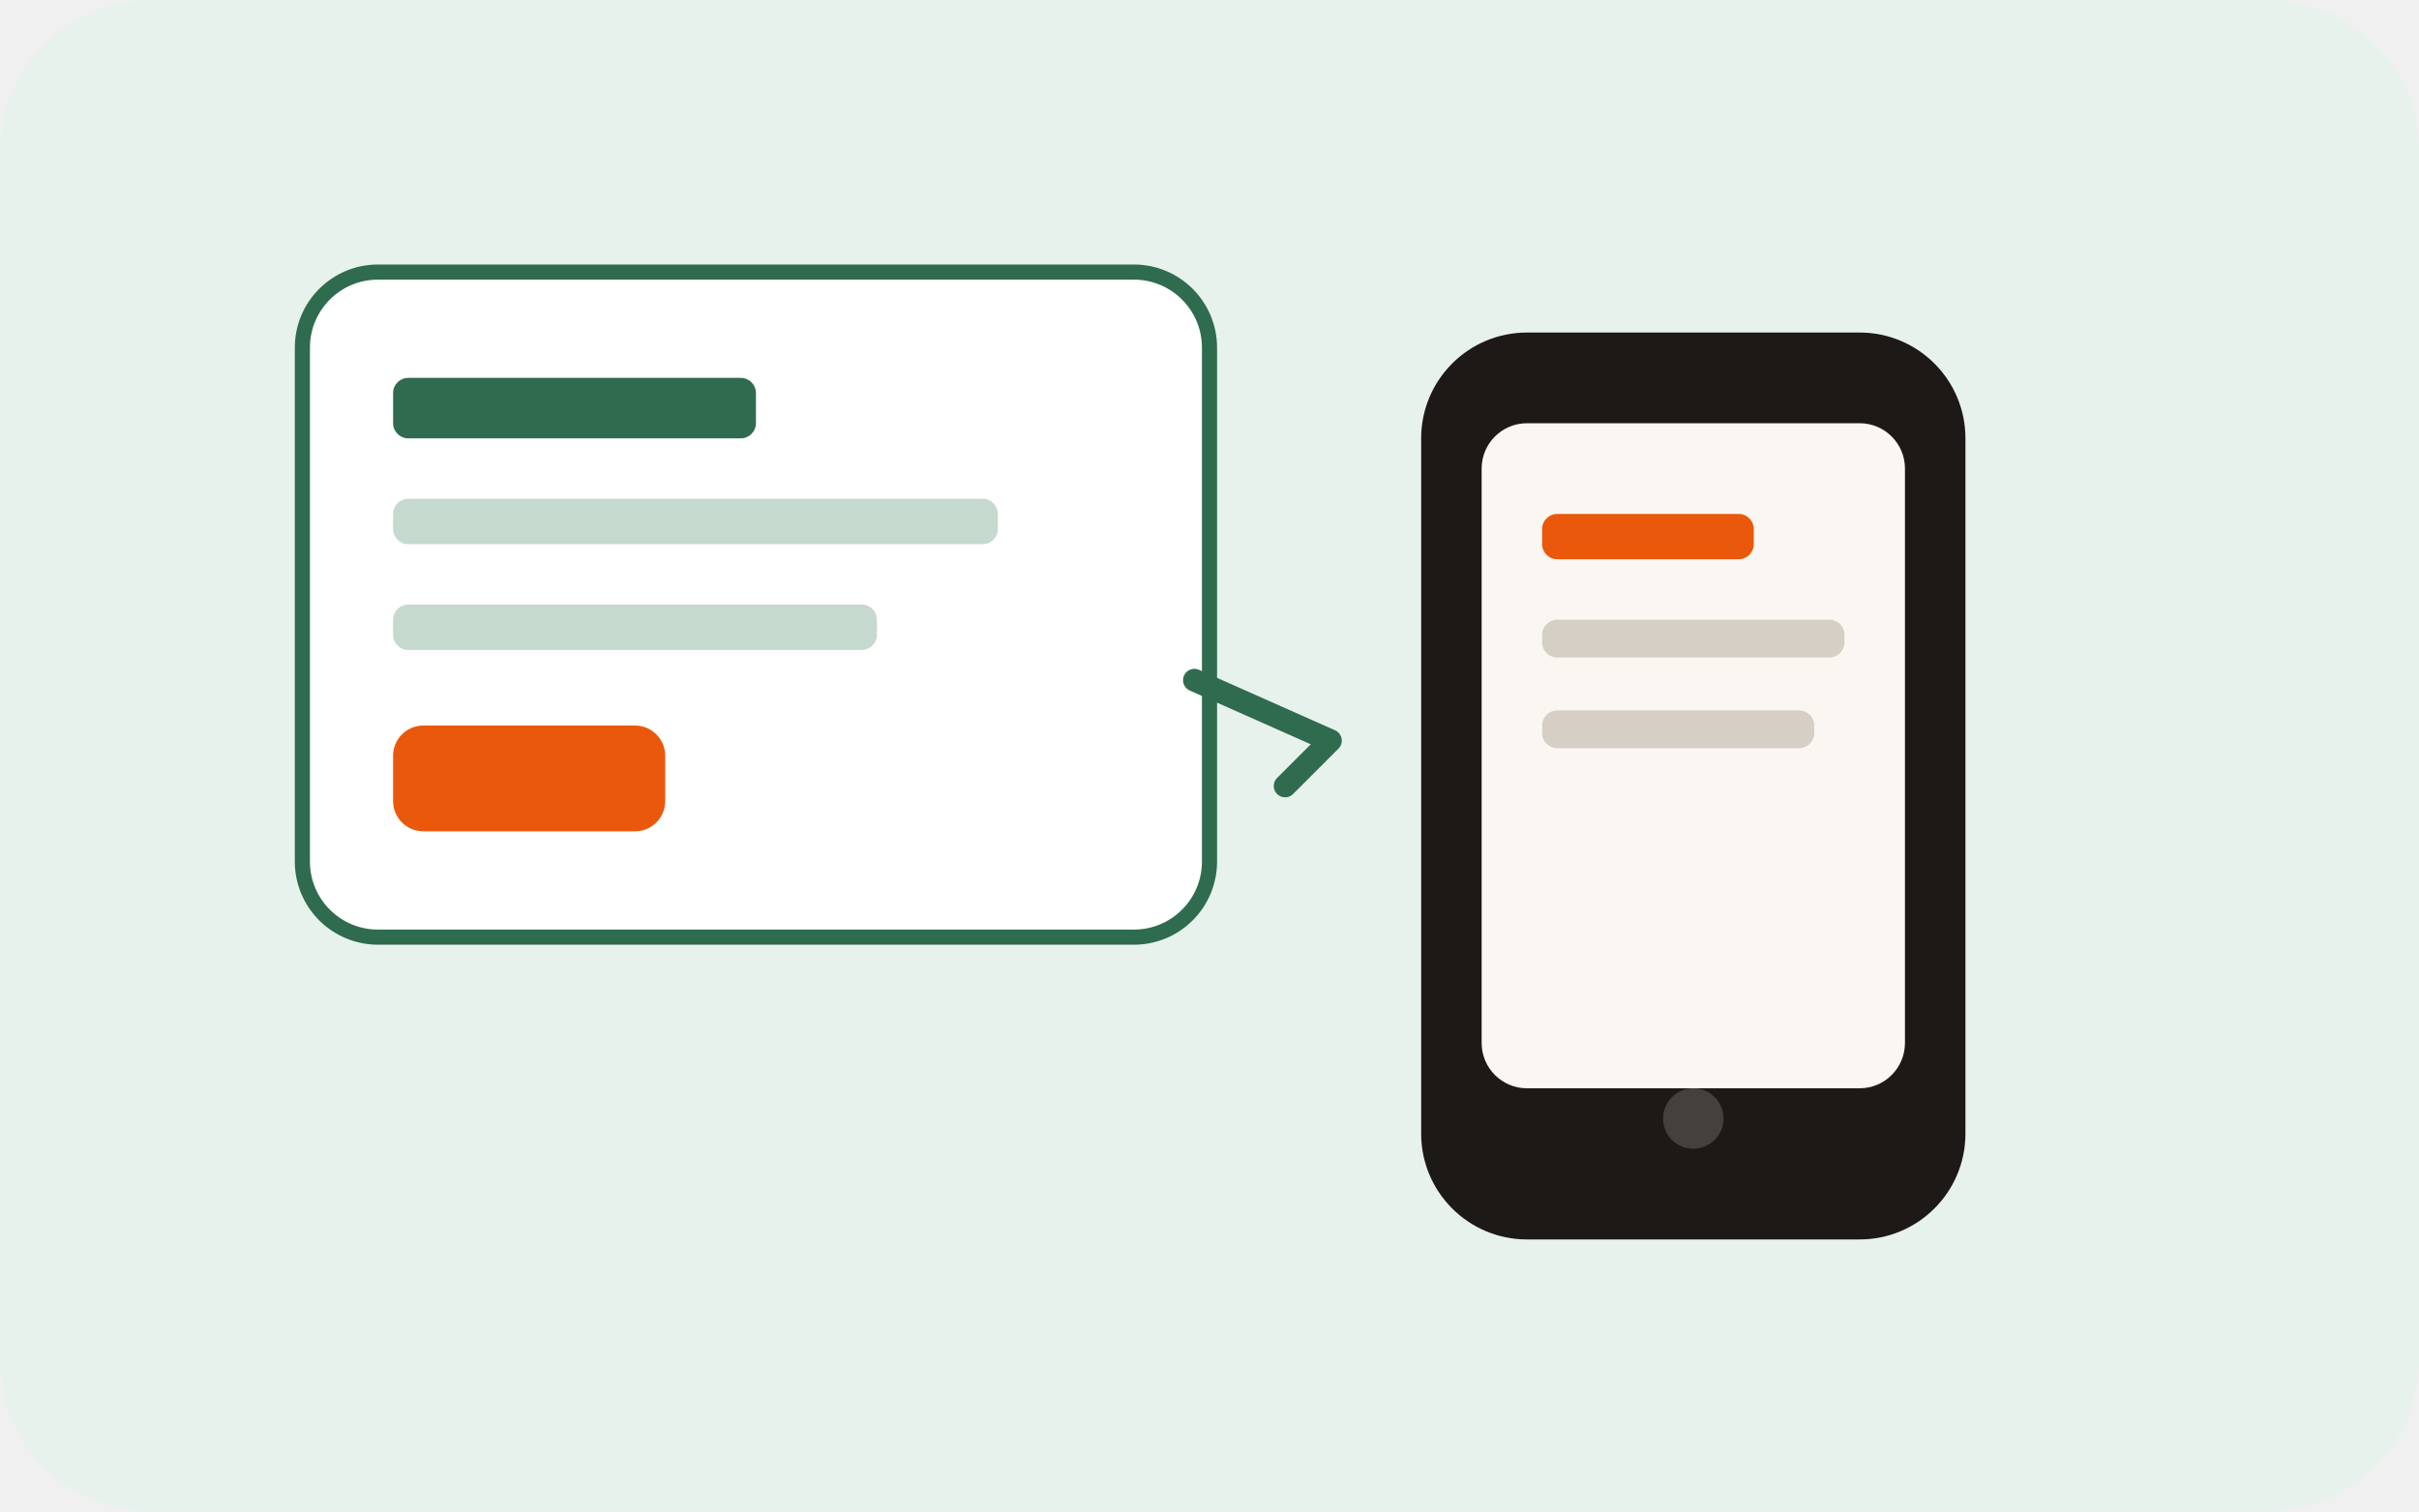
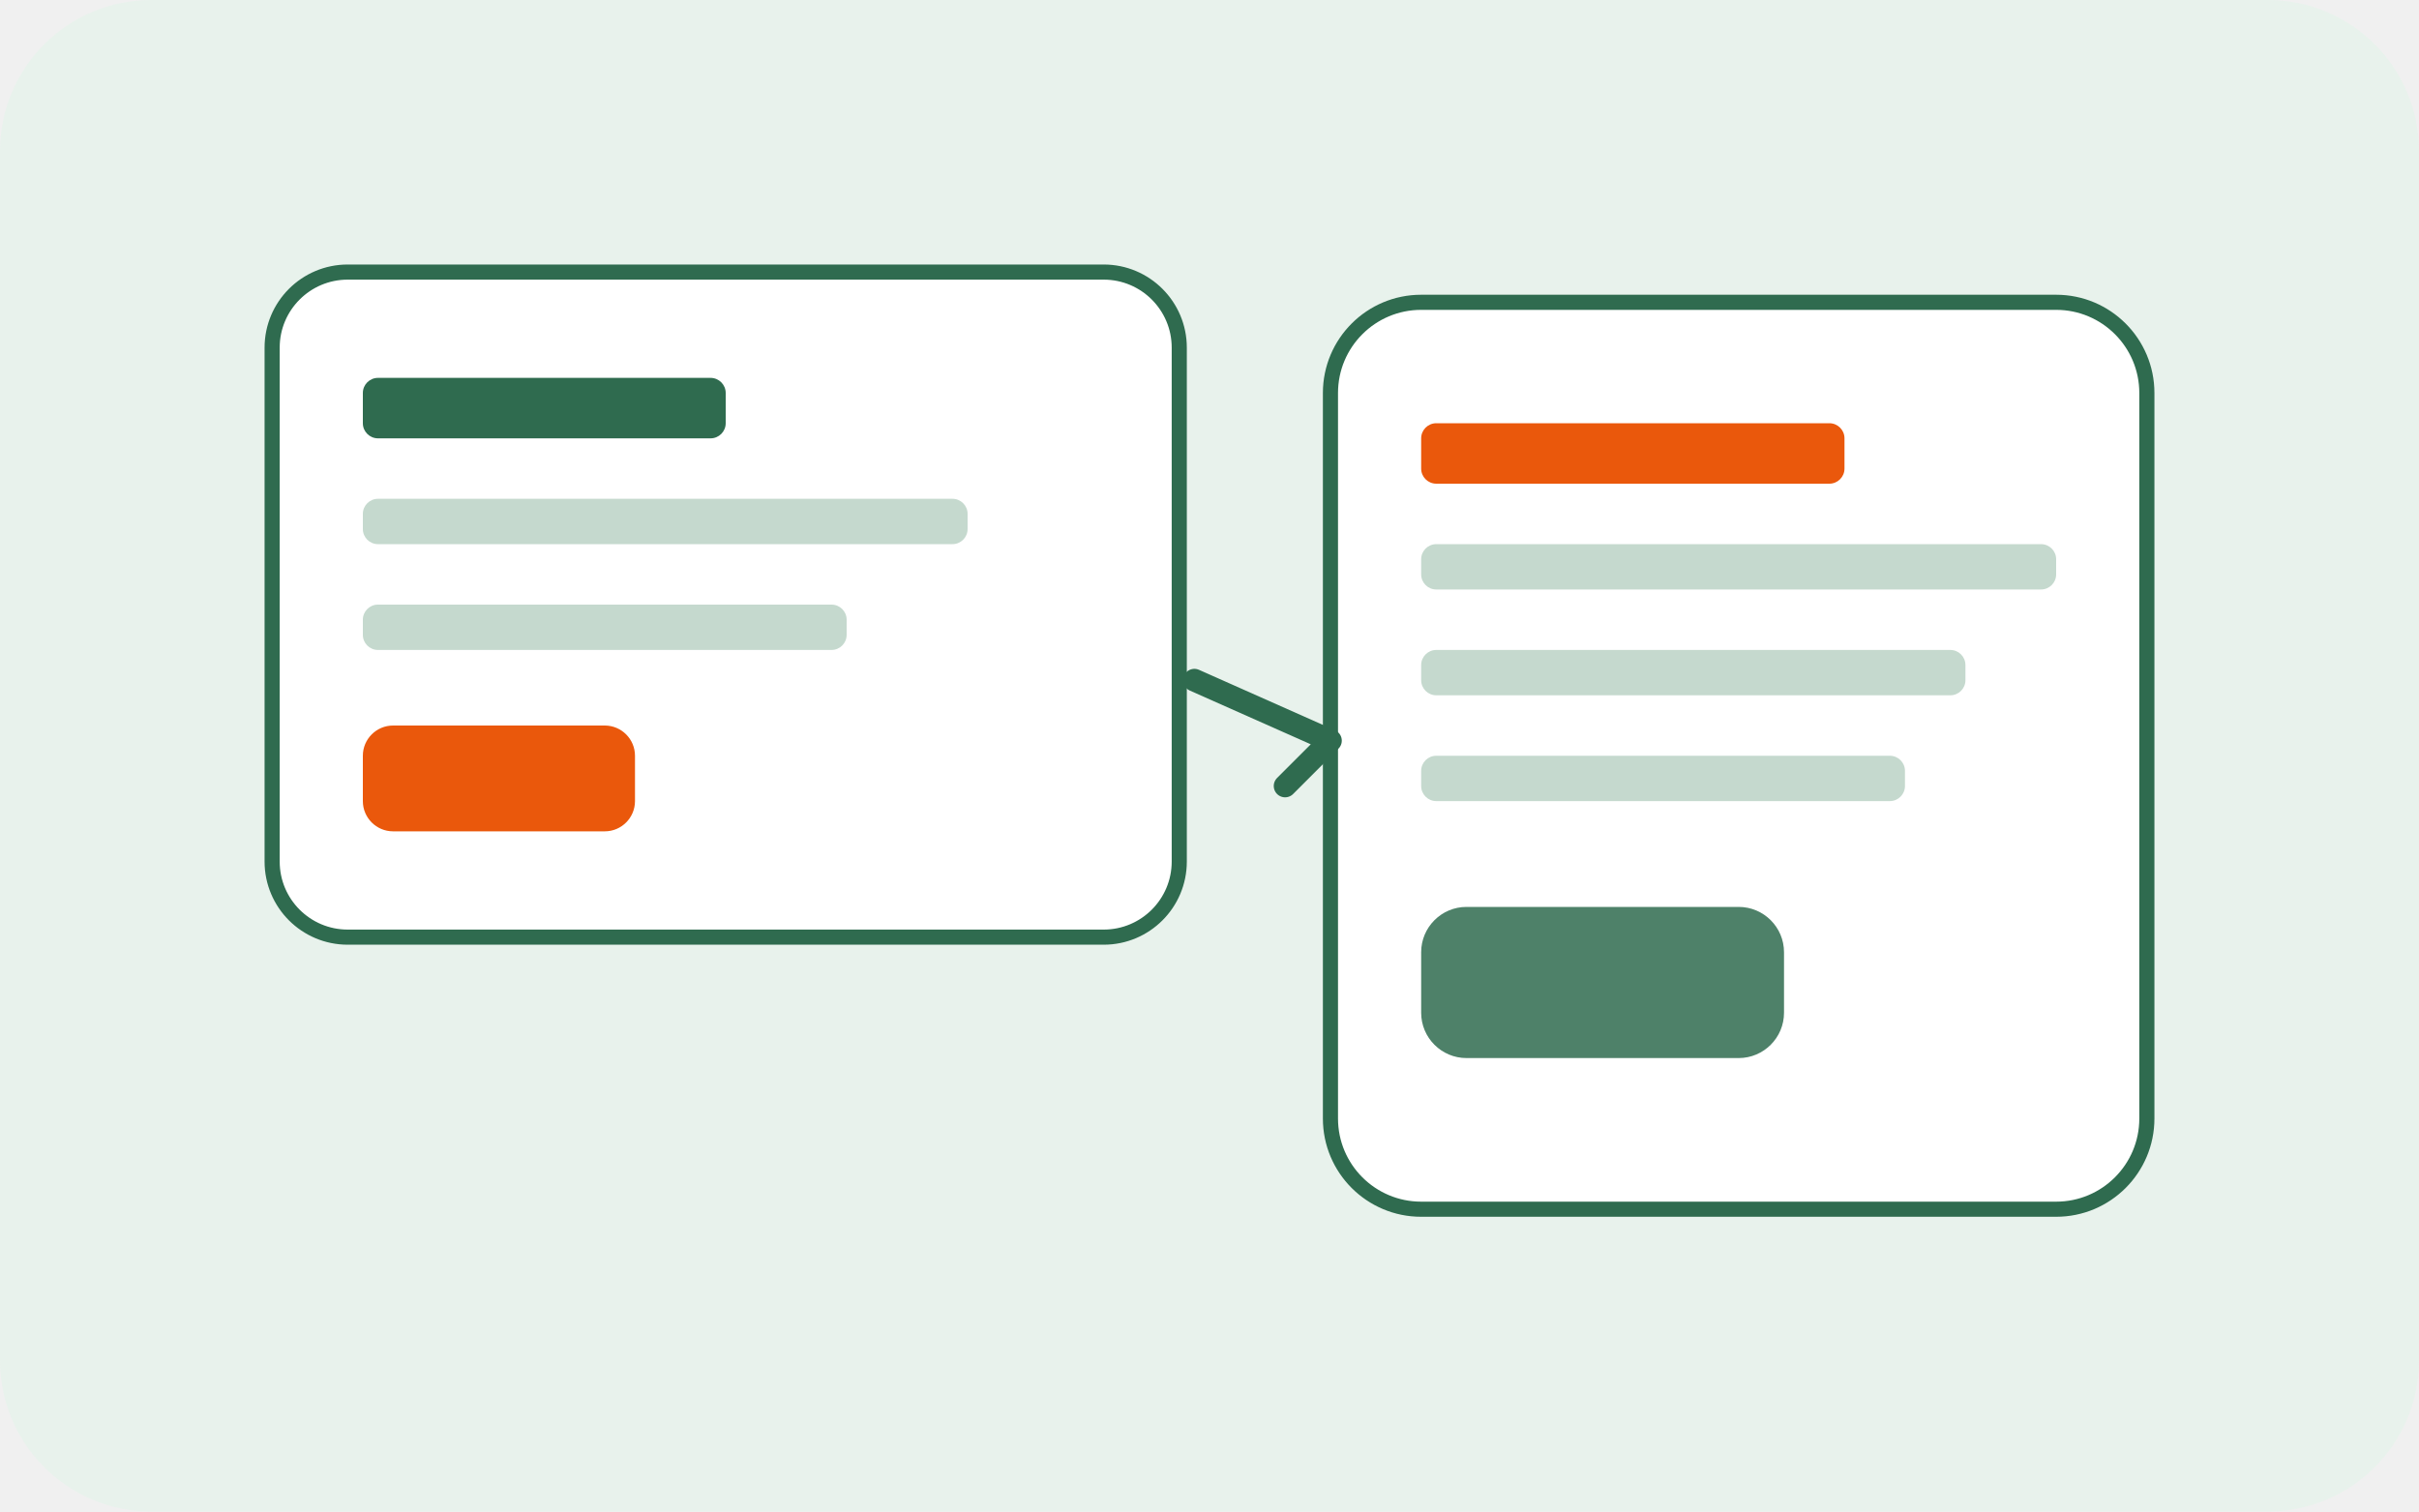
<svg xmlns="http://www.w3.org/2000/svg" viewBox="0 0 320 200" fill="none">
  <rect width="320" height="200" rx="20" fill="#E8F2EC" />
-   <rect x="40" y="36" width="120" height="88" rx="10" fill="#fff" stroke="#2F6B4F" stroke-width="2" />
-   <rect x="52" y="50" width="48" height="8" rx="2" fill="#2F6B4F" />
-   <rect x="52" y="66" width="80" height="6" rx="2" fill="#C5D9CE" />
-   <rect x="52" y="80" width="64" height="6" rx="2" fill="#C5D9CE" />
-   <rect x="52" y="96" width="36" height="14" rx="4" fill="#EA580C" />
-   <rect x="188" y="44" width="72" height="120" rx="14" fill="#1C1917" />
-   <rect x="196" y="56" width="56" height="88" rx="6" fill="#FAF6F1" />
-   <rect x="204" y="68" width="28" height="6" rx="2" fill="#EA580C" />
-   <rect x="204" y="82" width="40" height="5" rx="2" fill="#D6CFC6" />
-   <rect x="204" y="94" width="36" height="5" rx="2" fill="#D6CFC6" />
-   <circle cx="224" cy="148" r="4" fill="#44403C" />
+   <rect x="36" y="36" width="120" height="88" rx="10" fill="#fff" stroke="#2F6B4F" stroke-width="2" />
+   <rect x="48" y="50" width="48" height="8" rx="2" fill="#2F6B4F" />
+   <rect x="48" y="66" width="80" height="6" rx="2" fill="#C5D9CE" />
+   <rect x="48" y="80" width="64" height="6" rx="2" fill="#C5D9CE" />
+   <rect x="48" y="96" width="36" height="14" rx="4" fill="#EA580C" />
+   <rect x="176" y="40" width="108" height="120" rx="12" fill="#fff" stroke="#2F6B4F" stroke-width="2" />
+   <rect x="188" y="56" width="56" height="8" rx="2" fill="#EA580C" />
+   <rect x="188" y="72" width="84" height="6" rx="2" fill="#C5D9CE" />
+   <rect x="188" y="86" width="72" height="6" rx="2" fill="#C5D9CE" />
+   <rect x="188" y="100" width="64" height="6" rx="2" fill="#C5D9CE" />
+   <rect x="188" y="120" width="48" height="20" rx="6" fill="#2F6B4F" opacity="0.85" />
  <path d="M158 90l18 8-6 6" stroke="#2F6B4F" stroke-width="3" stroke-linecap="round" stroke-linejoin="round" />
</svg>
